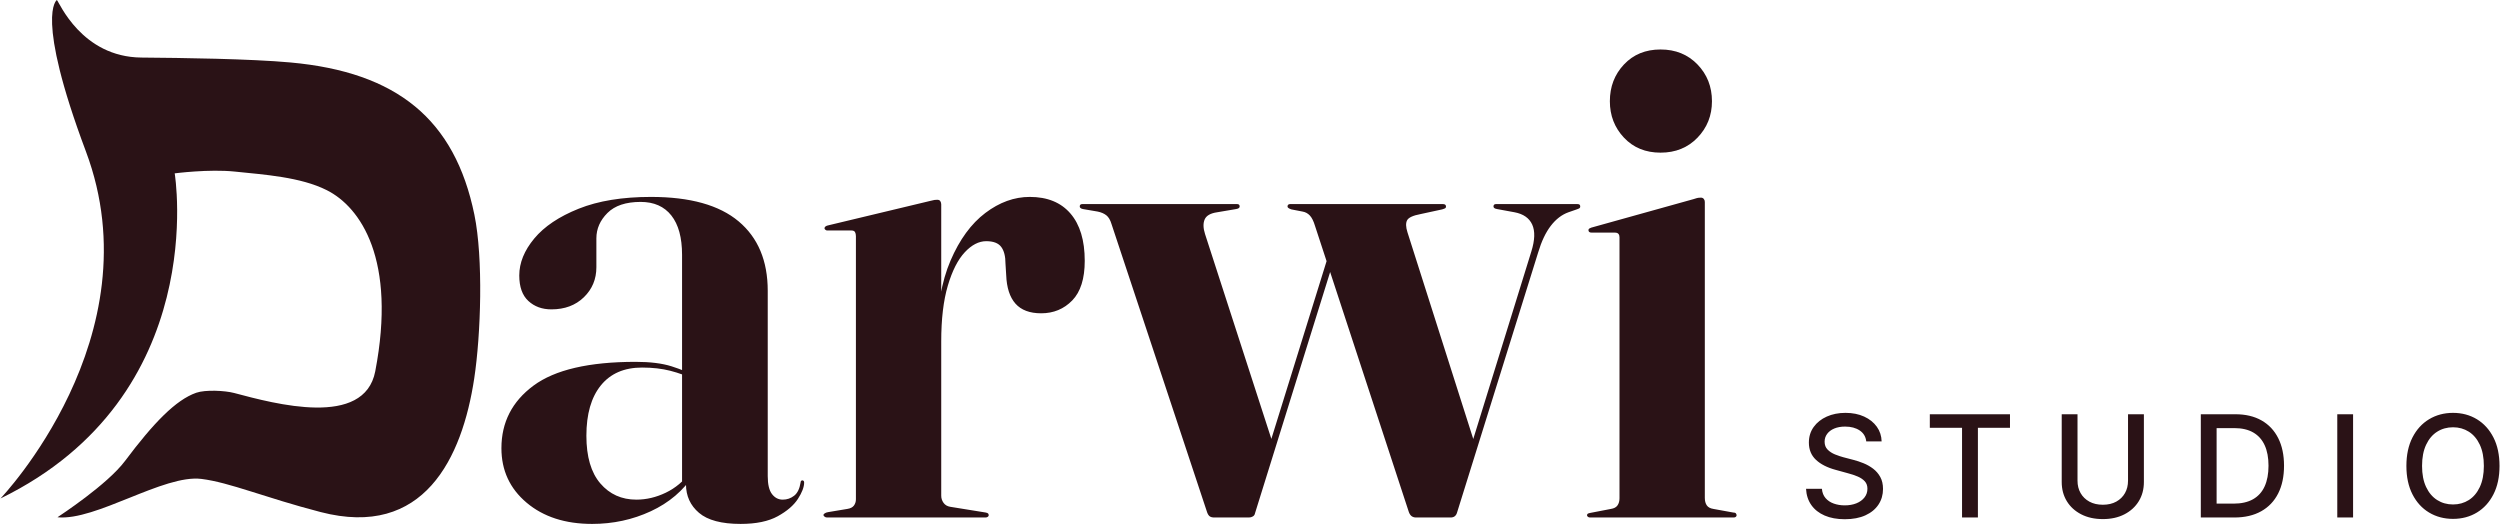
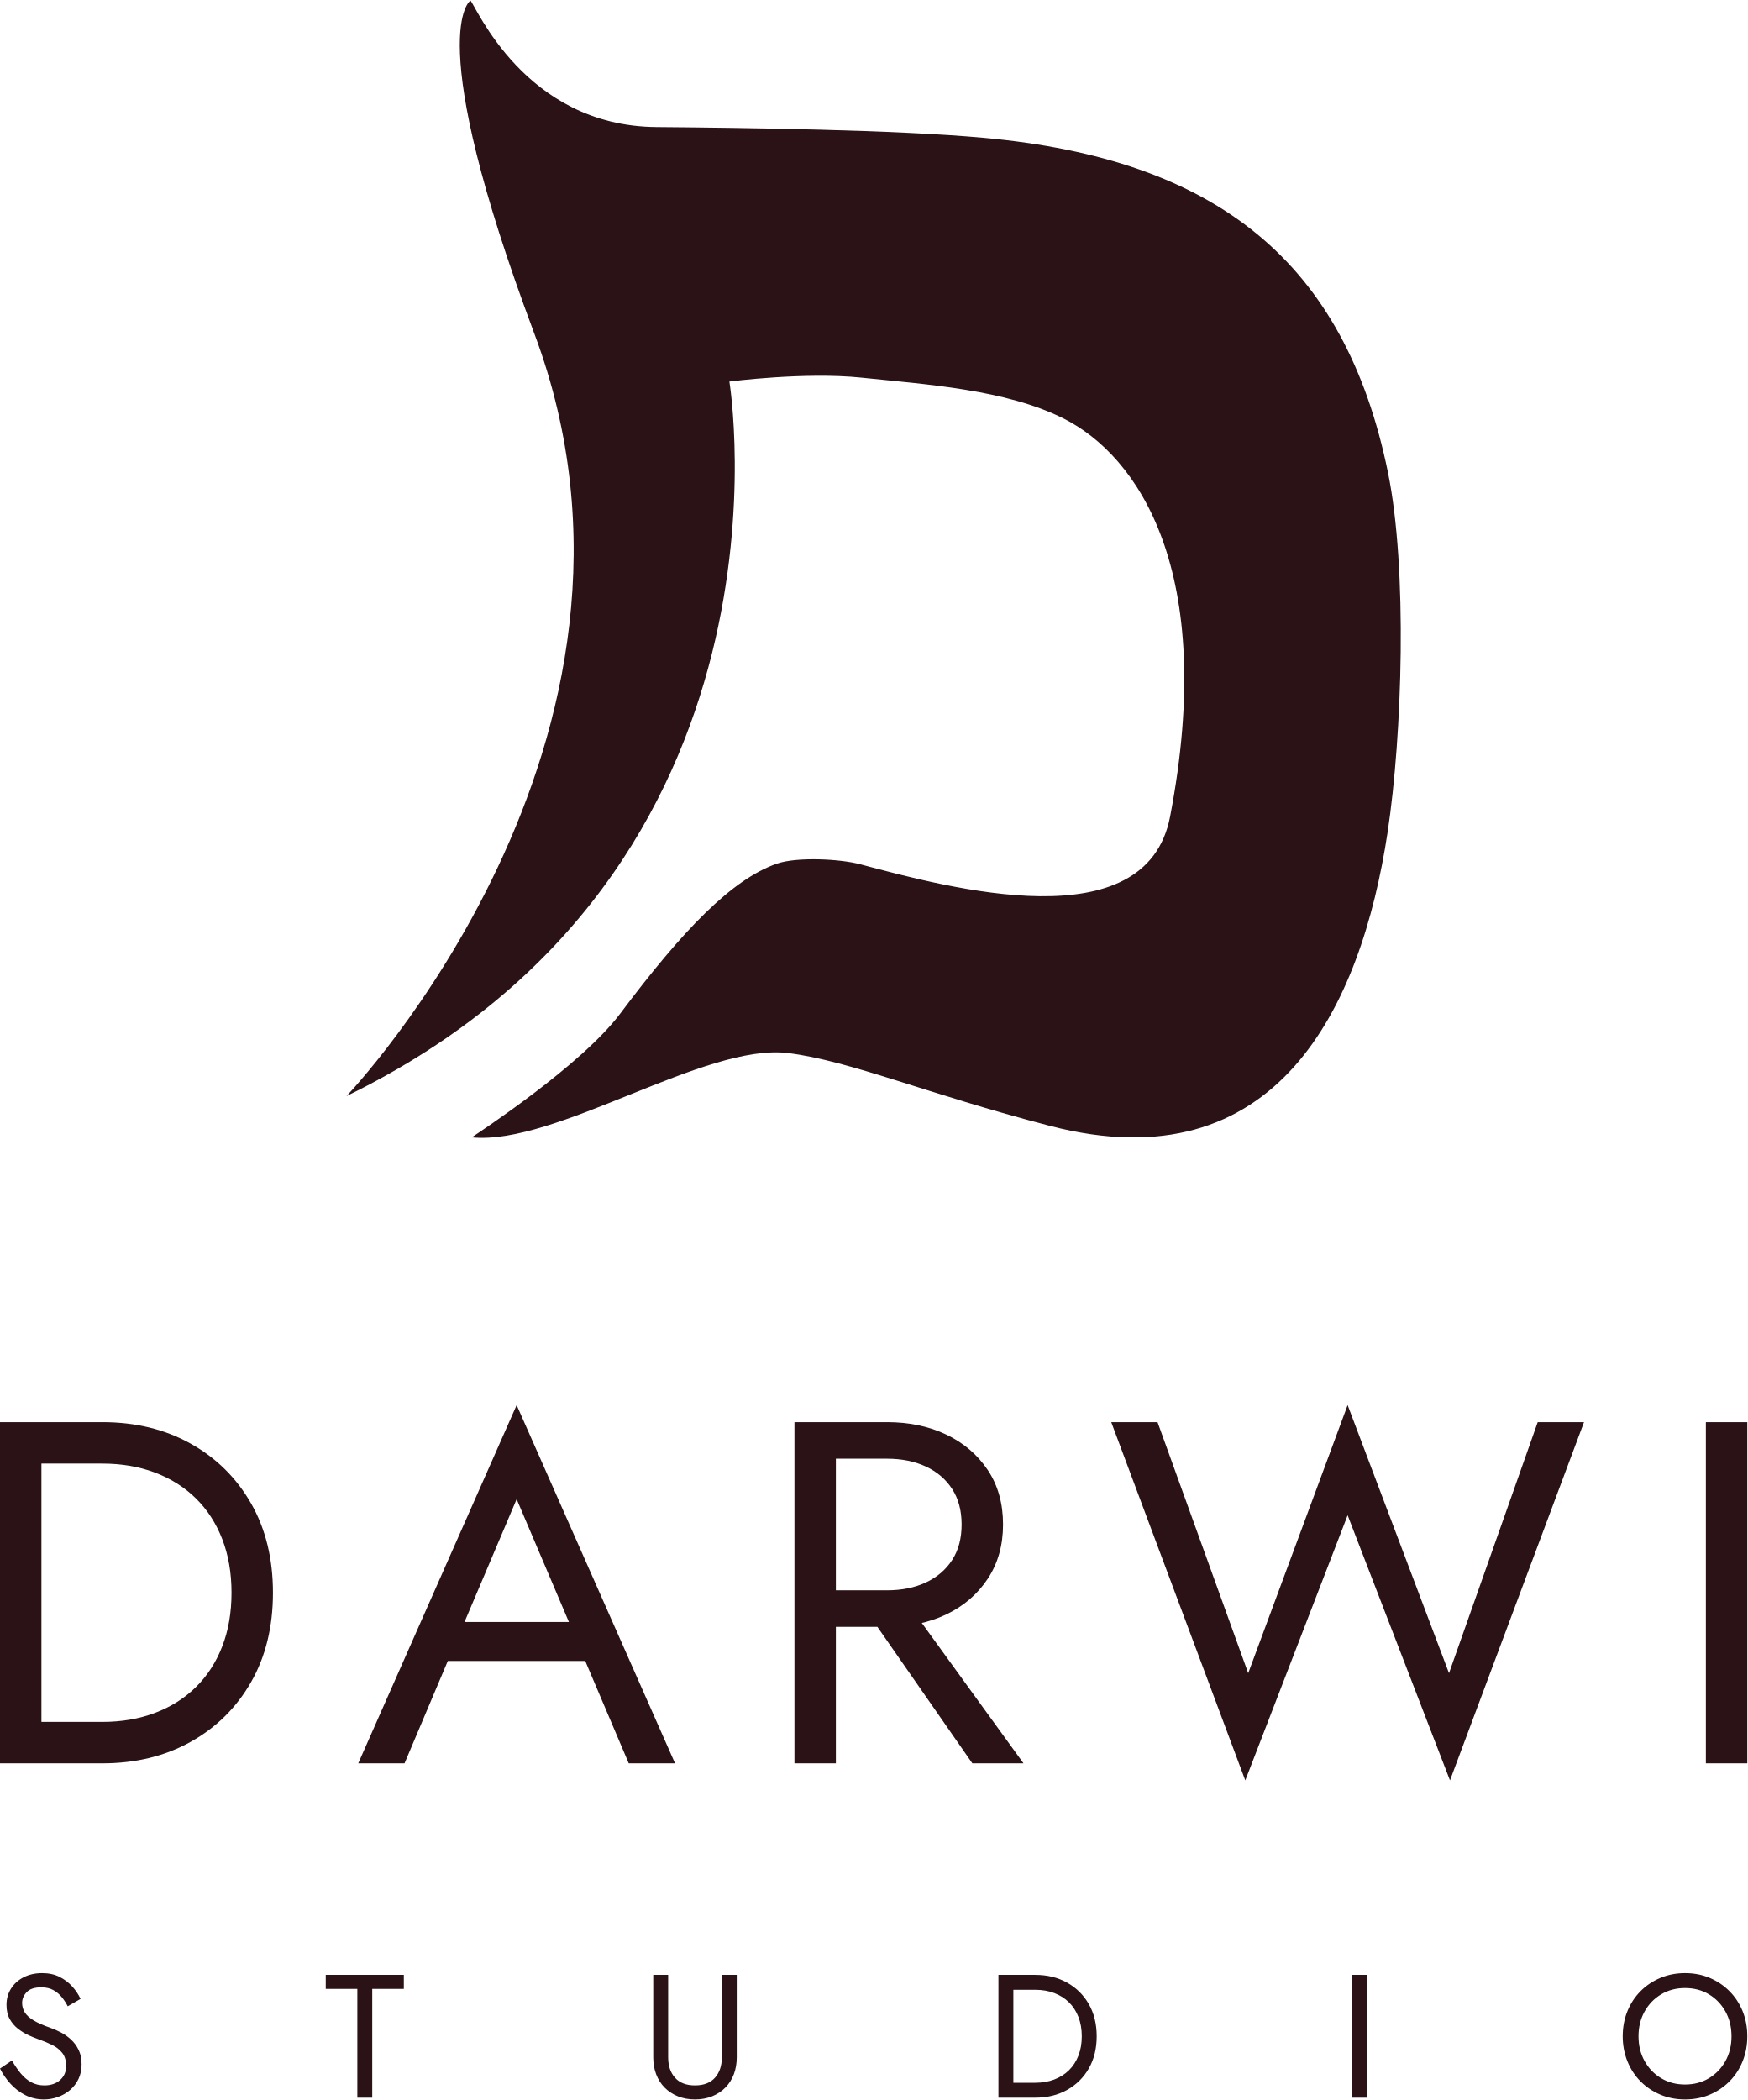
- <svg xmlns="http://www.w3.org/2000/svg" viewBox="0.00 0.00 4829.14 1012.42" width="4829" height="1012">
+ <svg xmlns="http://www.w3.org/2000/svg" viewBox="-304.69 0.00 1536.43 1845.54" width="1536" height="1846">
  <path fill="#2A1216" transform="translate(0.00 0.00) scale(0.94928)" d="M0.00 1014.74 C0.00 1014.74 315.36 685.52 173.93 308.36 C69.28 29.28 114.78 0.00 114.78 0.00 C119.55 4.18 164.91 116.17 286.98 117.17 C369.07 117.85 508.32 119.67 590.22 127.14 C806.92 146.89 924.78 242.45 964.70 437.06 C982.97 526.09 977.98 680.42 964.39 770.28 C939.83 932.72 861.74 1096.98 651.56 1042.34 C537.08 1012.59 467.08 982.18 409.13 974.92 C332.24 965.28 193.99 1060.75 115.98 1052.98 C121.92 1048.92 217.45 986.45 253.46 938.43 C311.88 860.50 356.94 814.06 398.53 799.50 C416.94 793.05 456.87 794.98 475.76 800.01 C558.93 822.14 740.68 871.58 762.91 755.79 C806.52 528.70 733.27 421.76 664.18 387.10 C610.59 360.21 537.16 355.58 477.12 349.29 C424.53 343.79 354.65 352.90 354.65 352.90 C354.65 352.90 429.53 805.21 0.00 1014.74 Z" />
-   <path fill="#2A1216" d="M1324.664 935.845V929.636L1317.076 936.535V492.278Q1317.076 442.61 1296.381 416.396Q1275.686 390.182 1237.055 390.182Q1194.285 390.182 1172.9 411.567Q1151.515 432.952 1151.515 460.545V516.422Q1151.515 550.914 1127.37 574.369Q1103.226 597.823 1064.595 597.823Q1037.691 597.823 1020.1 581.612Q1002.509 565.401 1002.509 532.289Q1002.509 495.727 1031.483 460.89Q1060.456 426.053 1117.368 403.289Q1174.279 380.524 1257.06 380.524Q1370.194 380.524 1426.416 427.778Q1482.638 475.032 1482.638 561.952V919.979Q1482.638 944.123 1490.916 954.816Q1499.194 965.508 1511.611 965.508Q1524.028 965.508 1533.686 957.92Q1543.344 950.332 1546.103 932.396Q1546.103 930.326 1547.138 929.291Q1548.173 928.257 1549.552 928.257Q1550.932 928.257 1551.967 929.291Q1553.001 930.326 1553.001 932.396Q1553.001 945.503 1540.929 964.128Q1528.857 982.754 1501.953 997.586Q1475.05 1012.417 1430.21 1012.417Q1375.023 1012.417 1349.844 991.032Q1324.664 969.647 1324.664 935.845ZM968.017 866.171Q968.017 790.979 1030.103 745.104Q1092.189 699.23 1227.397 699.23Q1269.477 699.23 1296.726 707.853Q1323.975 716.476 1347.429 728.893L1341.91 733.722Q1318.456 722.684 1294.312 716.476Q1270.167 710.267 1239.814 710.267Q1188.076 710.267 1160.138 744.759Q1132.199 779.251 1132.199 842.027Q1132.199 902.733 1159.103 934.12Q1186.007 965.508 1228.777 965.508Q1257.75 965.508 1285.689 952.056Q1313.627 938.604 1332.253 913.08L1339.841 917.219Q1309.488 963.438 1256.715 987.928Q1203.943 1012.417 1143.237 1012.417Q1065.285 1012.417 1016.651 971.372Q968.017 930.326 968.017 866.171ZM1809.622 655.77Q1809.622 564.711 1835.836 503.66Q1862.05 442.61 1903.095 411.567Q1944.14 380.524 1988.98 380.524Q2040.028 380.524 2067.622 412.602Q2095.215 444.679 2095.215 504.005Q2095.215 555.743 2071.071 580.578Q2046.927 605.412 2011.055 605.412Q1977.943 605.412 1961.386 586.786Q1944.83 568.16 1943.451 531.599L1942.071 509.524Q1942.071 488.139 1933.793 477.102Q1925.515 466.064 1904.82 466.064Q1883.435 466.064 1863.429 487.449Q1843.424 508.834 1830.662 551.949Q1817.9 595.064 1817.9 659.909ZM1817.9 395.011V624.037V957.92Q1817.9 965.508 1822.384 971.717Q1826.868 977.925 1835.146 979.305L1903.44 990.342Q1907.579 991.032 1908.614 992.412Q1909.649 993.791 1909.649 995.861Q1909.649 997.241 1907.924 998.62Q1906.199 1000.0 1903.44 1000.0H1597.151Q1594.392 1000.0 1592.322 998.275Q1590.253 996.551 1590.253 995.171Q1590.253 993.791 1592.667 992.067Q1595.082 990.342 1599.221 989.652L1636.472 983.444Q1645.44 982.064 1649.234 976.89Q1653.028 971.717 1653.028 964.818V456.406Q1653.028 451.577 1651.304 448.473Q1649.579 445.369 1644.06 445.369H1597.151Q1595.771 445.369 1594.047 443.989Q1592.322 442.61 1592.322 441.23Q1592.322 439.16 1594.047 437.781Q1595.771 436.401 1598.531 435.711L1797.205 388.112Q1802.034 386.733 1804.793 386.388Q1807.552 386.043 1810.312 386.043Q1814.451 386.043 1816.175 388.802Q1817.9 391.561 1817.9 395.011ZM2412.542 1000.0H2345.627Q2340.108 1000.0 2337.004 997.93Q2333.9 995.861 2331.83 990.342L2146.953 432.952Q2143.504 421.225 2136.951 416.051Q2130.397 410.877 2120.05 408.807L2091.766 403.979Q2088.317 403.289 2086.937 401.909Q2085.558 400.529 2085.558 399.15Q2085.558 396.39 2086.937 395.356Q2088.317 394.321 2091.076 394.321H2389.087Q2391.846 394.321 2393.226 395.356Q2394.606 396.39 2394.606 399.15Q2394.606 400.529 2393.226 401.909Q2391.846 403.289 2387.707 403.979L2351.146 410.187Q2331.83 412.946 2327.001 423.984Q2322.173 435.021 2327.691 452.267L2459.451 859.273L2424.959 947.572L2576.034 461.235L2587.761 466.754L2424.269 991.722Q2423.579 995.861 2420.13 997.93Q2416.681 1000.0 2412.542 1000.0ZM2802.301 1000.0H2735.387Q2730.558 1000.0 2727.108 997.586Q2723.659 995.171 2721.59 989.652L2540.162 436.401Q2536.023 422.604 2530.159 416.396Q2524.296 410.187 2516.018 408.807L2494.633 404.668Q2490.493 403.289 2488.769 401.909Q2487.044 400.529 2487.044 399.15Q2487.044 394.321 2492.563 394.321H2787.125Q2793.333 394.321 2793.333 399.15Q2793.333 401.219 2791.953 402.254Q2790.574 403.289 2785.745 404.668L2744.354 413.636Q2722.28 417.775 2718.141 425.709Q2714.002 433.642 2718.83 448.818L2850.59 862.722L2813.338 953.781L2958.205 486.069Q2968.552 452.957 2959.929 433.987Q2951.306 415.016 2925.782 410.187L2891.98 403.979Q2887.841 403.289 2886.461 401.909Q2885.082 400.529 2885.082 399.15Q2885.082 396.39 2886.461 395.356Q2887.841 394.321 2890.6 394.321H3046.504Q3049.953 394.321 3051.333 395.356Q3052.713 396.39 3052.713 399.15Q3052.713 401.219 3051.333 402.254Q3049.953 403.289 3045.814 404.668L3029.948 410.187Q3010.633 417.086 2995.801 436.401Q2980.969 455.717 2971.312 488.139L2814.718 990.342Q2813.338 995.171 2810.234 997.586Q2807.13 1000.0 2802.301 1000.0ZM3293.467 390.182V962.059Q3293.467 971.027 3297.261 976.545Q3301.055 982.064 3310.023 983.444L3347.964 990.342Q3352.103 990.342 3353.483 992.067Q3354.863 993.791 3354.863 995.861Q3354.863 997.241 3353.483 998.62Q3352.103 1000.0 3349.344 1000.0H3071.338Q3069.269 1000.0 3067.544 998.62Q3065.82 997.241 3065.82 995.861Q3065.82 993.791 3067.199 992.757Q3068.579 991.722 3072.718 991.032L3112.039 983.444Q3121.007 982.064 3124.801 976.545Q3128.595 971.027 3128.595 962.749V458.476Q3128.595 454.337 3126.526 451.922Q3124.456 449.508 3119.627 449.508H3074.788Q3071.338 449.508 3069.959 448.128Q3068.579 446.749 3068.579 444.679Q3068.579 442.61 3070.304 441.575Q3072.028 440.54 3074.098 439.85L3272.082 384.663Q3278.29 382.594 3280.705 382.249Q3283.119 381.904 3285.879 381.904Q3289.328 381.904 3291.397 384.318Q3293.467 386.733 3293.467 390.182ZM3207.927 294.984Q3164.467 294.984 3137.218 266.011Q3109.969 237.037 3109.969 195.647Q3109.969 153.567 3137.218 124.593Q3164.467 95.62 3207.927 95.62Q3251.387 95.62 3279.325 124.593Q3307.264 153.567 3307.264 195.647Q3307.264 237.037 3279.325 266.011Q3251.387 294.984 3207.927 294.984Z" />
-   <path fill="#2A1216" d="M3563.902 1003.347Q3541.542 1003.347 3525.073 996.251Q3508.604 989.155 3499.298 975.966Q3489.993 962.778 3489.055 944.568H3519.717Q3520.654 955.413 3526.746 962.51Q3532.839 969.606 3542.613 973.087Q3552.387 976.569 3563.768 976.569Q3576.488 976.569 3586.329 972.619Q3596.17 968.669 3601.928 961.372Q3607.685 954.074 3607.685 944.434Q3607.685 935.731 3602.664 930.174Q3597.643 924.618 3589.141 920.936Q3580.639 917.254 3569.793 914.442L3546.496 908.015Q3521.993 901.454 3508.269 888.6Q3494.545 875.747 3494.545 855.261Q3494.545 837.989 3503.851 825.068Q3513.156 812.147 3529.156 804.984Q3545.157 797.821 3565.241 797.821Q3585.727 797.821 3601.325 804.984Q3616.924 812.147 3625.828 824.599Q3634.732 837.051 3635.133 852.985H3605.409Q3603.936 839.328 3592.756 831.83Q3581.576 824.331 3564.571 824.331Q3552.521 824.331 3543.617 828.08Q3534.713 831.83 3529.826 838.457Q3524.939 845.085 3524.939 853.52Q3524.939 863.027 3530.763 868.851Q3536.588 874.675 3544.956 878.09Q3553.324 881.504 3560.956 883.512L3580.371 888.6Q3589.877 891.011 3599.986 895.094Q3610.095 899.178 3618.664 905.672Q3627.234 912.166 3632.522 921.739Q3637.811 931.313 3637.811 944.836Q3637.811 961.706 3629.108 974.962Q3620.405 988.217 3603.869 995.782Q3587.333 1003.347 3563.902 1003.347ZM3728.259 826.742V800.498H3883.174V826.742H3821.181V1000.0H3790.52V826.742ZM4062.661 1003.08Q4038.694 1003.08 4020.753 993.841Q4002.811 984.602 3992.97 968.468Q3983.128 952.334 3983.128 931.446V800.498H4013.656V928.902Q4013.656 942.426 4019.614 952.869Q4025.573 963.313 4036.552 969.338Q4047.531 975.364 4062.661 975.364Q4077.657 975.364 4088.57 969.338Q4099.482 963.313 4105.373 952.869Q4111.265 942.426 4111.265 928.902V800.498H4141.926V931.446Q4141.926 952.334 4132.085 968.468Q4122.244 984.602 4104.369 993.841Q4086.494 1003.08 4062.661 1003.08ZM4316.727 1000.0H4267.454V973.221H4315.121Q4337.749 973.221 4352.745 964.786Q4367.741 956.351 4375.239 939.949Q4382.737 923.547 4382.737 899.981Q4382.737 876.55 4375.306 860.349Q4367.875 844.148 4353.213 835.712Q4338.552 827.277 4316.727 827.277H4266.383V800.498H4318.736Q4348.192 800.498 4369.214 812.415Q4390.235 824.331 4401.482 846.625Q4412.729 868.918 4412.729 899.981Q4412.729 931.179 4401.415 953.539Q4390.101 975.899 4368.611 987.95Q4347.121 1000.0 4316.727 1000.0ZM4282.45 800.498V1000.0H4251.923V800.498ZM4546.157 800.498V1000.0H4515.629V800.498ZM4739.301 1002.678Q4713.46 1002.678 4693.041 990.427Q4672.622 978.175 4660.906 955.213Q4649.191 932.25 4649.191 900.383Q4649.191 868.382 4660.906 845.42Q4672.622 822.457 4693.041 810.139Q4713.46 797.821 4739.301 797.821Q4765.143 797.821 4785.428 810.139Q4805.712 822.457 4817.428 845.42Q4829.144 868.382 4829.144 900.383Q4829.144 932.25 4817.428 955.213Q4805.712 978.175 4785.428 990.427Q4765.143 1002.678 4739.301 1002.678ZM4739.301 974.828Q4756.306 974.828 4769.762 966.326Q4783.218 957.823 4791.051 941.154Q4798.884 924.484 4798.884 900.383Q4798.884 876.014 4791.051 859.345Q4783.218 842.675 4769.762 834.173Q4756.306 825.67 4739.301 825.67Q4722.163 825.67 4708.639 834.24Q4695.116 842.809 4687.283 859.479Q4679.451 876.148 4679.451 900.383Q4679.451 924.484 4687.283 941.087Q4695.116 957.69 4708.639 966.259Q4722.163 974.828 4739.301 974.828Z" />
+   <path fill="#2A1216" d="M-304.692 1250.0V1550.0H-268.264V1250.0ZM-214.692 1550.0Q-170.978 1550.0 -137.121 1531.143Q-103.264 1512.286 -83.978 1478.643Q-64.692 1445.0 -64.692 1400.0Q-64.692 1355.0 -83.978 1321.357Q-103.264 1287.714 -137.121 1268.857Q-170.978 1250.0 -214.692 1250.0H-284.549V1286.429H-214.692Q-189.407 1286.429 -168.407 1294.357Q-147.407 1302.286 -132.407 1317.071Q-117.407 1331.857 -109.264 1352.857Q-101.121 1373.857 -101.121 1400.0Q-101.121 1426.143 -109.264 1447.143Q-117.407 1468.143 -132.407 1482.929Q-147.407 1497.714 -168.407 1505.643Q-189.407 1513.571 -214.692 1513.571H-284.549V1550.0ZM71.165 1460.0H229.736L216.879 1425.714H84.022ZM149.593 1317.714 201.022 1438.571 204.451 1447.143 248.165 1550.0H288.879L149.593 1235.0L10.308 1550.0H51.022L95.593 1444.571L99.022 1436.857ZM447.451 1402.143 550.308 1550.0H595.308L488.165 1402.143ZM393.879 1250.0V1550.0H430.308V1250.0ZM414.022 1282.143H475.308Q494.593 1282.143 509.379 1289.0Q524.165 1295.857 532.522 1308.714Q540.879 1321.571 540.879 1340.0Q540.879 1358.429 532.522 1371.286Q524.165 1384.143 509.379 1391.0Q494.593 1397.857 475.308 1397.857H414.022V1430.0H475.308Q504.451 1430.0 527.379 1419.071Q550.308 1408.143 563.808 1387.786Q577.308 1367.429 577.308 1340.0Q577.308 1312.143 563.808 1292.0Q550.308 1271.857 527.379 1260.929Q504.451 1250.0 475.308 1250.0H414.022ZM969.451 1470.714 880.308 1235.0 792.879 1470.714 713.165 1250.0H672.451L790.308 1565.0L880.308 1331.857L970.308 1565.0L1088.165 1250.0H1047.451ZM1195.308 1250.0V1550.0H1231.736V1250.0Z" />
+   <path fill="#2A1216" d="M-294.201 1811.291 -304.692 1818.389Q-301.144 1825.486 -295.512 1831.734Q-289.881 1837.983 -282.398 1841.763Q-274.915 1845.543 -266.121 1845.543Q-259.641 1845.543 -253.701 1843.383Q-247.761 1841.223 -243.055 1837.211Q-238.349 1833.2 -235.649 1827.491Q-232.949 1821.783 -232.949 1814.686Q-232.949 1807.28 -235.572 1801.957Q-238.195 1796.634 -242.284 1792.854Q-246.372 1789.074 -251.155 1786.606Q-255.938 1784.137 -260.258 1782.594Q-269.669 1779.354 -275.147 1776.037Q-280.624 1772.72 -282.938 1768.94Q-285.252 1765.16 -285.252 1760.686Q-285.252 1755.44 -281.241 1751.197Q-277.229 1746.954 -268.435 1746.954Q-262.109 1746.954 -257.712 1749.423Q-253.315 1751.891 -250.229 1755.749Q-247.144 1759.606 -245.138 1763.617L-233.875 1757.137Q-236.498 1751.429 -241.127 1746.26Q-245.755 1741.091 -252.312 1737.774Q-258.869 1734.457 -267.664 1734.457Q-276.767 1734.457 -283.864 1738.083Q-290.961 1741.709 -294.972 1748.034Q-298.984 1754.36 -298.984 1762.383Q-298.984 1769.789 -296.129 1774.88Q-293.275 1779.971 -288.801 1783.443Q-284.327 1786.914 -279.389 1789.151Q-274.452 1791.389 -270.441 1792.777Q-264.269 1794.937 -258.792 1797.637Q-253.315 1800.337 -249.921 1804.657Q-246.527 1808.977 -246.527 1816.229Q-246.527 1823.634 -251.772 1828.417Q-257.018 1833.2 -265.658 1833.2Q-272.138 1833.2 -277.229 1830.423Q-282.321 1827.646 -286.409 1822.709Q-290.498 1817.771 -294.201 1811.291ZM-18.266 1748.343H9.505V1844.0H22.62V1748.343H50.391V1736.0H-18.266ZM269.703 1736.0V1808.514Q269.703 1816.537 272.249 1823.326Q274.795 1830.114 279.655 1835.051Q284.515 1839.989 291.303 1842.766Q298.092 1845.543 306.423 1845.543Q314.755 1845.543 321.543 1842.766Q328.332 1839.989 333.192 1835.051Q338.052 1830.114 340.597 1823.326Q343.143 1816.537 343.143 1808.514V1736.0H330.029V1808.514Q330.029 1819.623 324.012 1826.411Q317.995 1833.2 306.423 1833.2Q294.852 1833.2 288.835 1826.411Q282.817 1819.623 282.817 1808.514V1736.0ZM573.255 1736.0V1844.0H586.369V1736.0ZM605.655 1844.0Q621.392 1844.0 633.581 1837.211Q645.769 1830.423 652.712 1818.311Q659.655 1806.2 659.655 1790.0Q659.655 1773.8 652.712 1761.689Q645.769 1749.577 633.581 1742.789Q621.392 1736.0 605.655 1736.0H580.507V1749.114H605.655Q614.758 1749.114 622.318 1751.969Q629.878 1754.823 635.278 1760.146Q640.678 1765.469 643.609 1773.029Q646.541 1780.589 646.541 1790.0Q646.541 1799.411 643.609 1806.971Q640.678 1814.531 635.278 1819.854Q629.878 1825.177 622.318 1828.031Q614.758 1830.886 605.655 1830.886H580.507V1844.0ZM884.367 1736.0V1844.0H897.481V1736.0ZM1136.079 1790.0Q1136.079 1777.811 1141.402 1768.246Q1146.725 1758.68 1155.982 1753.126Q1165.239 1747.571 1176.965 1747.571Q1188.845 1747.571 1198.025 1753.126Q1207.205 1758.68 1212.528 1768.246Q1217.851 1777.811 1217.851 1790.0Q1217.851 1802.189 1212.528 1811.754Q1207.205 1821.32 1198.025 1826.874Q1188.845 1832.429 1176.965 1832.429Q1165.239 1832.429 1155.982 1826.874Q1146.725 1821.32 1141.402 1811.754Q1136.079 1802.189 1136.079 1790.0ZM1122.193 1790.0Q1122.193 1801.726 1126.282 1811.909Q1130.371 1822.091 1137.776 1829.574Q1145.182 1837.057 1155.211 1841.3Q1165.239 1845.543 1176.965 1845.543Q1188.845 1845.543 1198.796 1841.3Q1208.748 1837.057 1216.153 1829.574Q1223.559 1822.091 1227.648 1811.909Q1231.736 1801.726 1231.736 1790.0Q1231.736 1778.12 1227.648 1768.014Q1223.559 1757.909 1216.153 1750.426Q1208.748 1742.943 1198.796 1738.7Q1188.845 1734.457 1176.965 1734.457Q1165.239 1734.457 1155.211 1738.7Q1145.182 1742.943 1137.776 1750.426Q1130.371 1757.909 1126.282 1768.014Q1122.193 1778.12 1122.193 1790.0Z" />
</svg>
